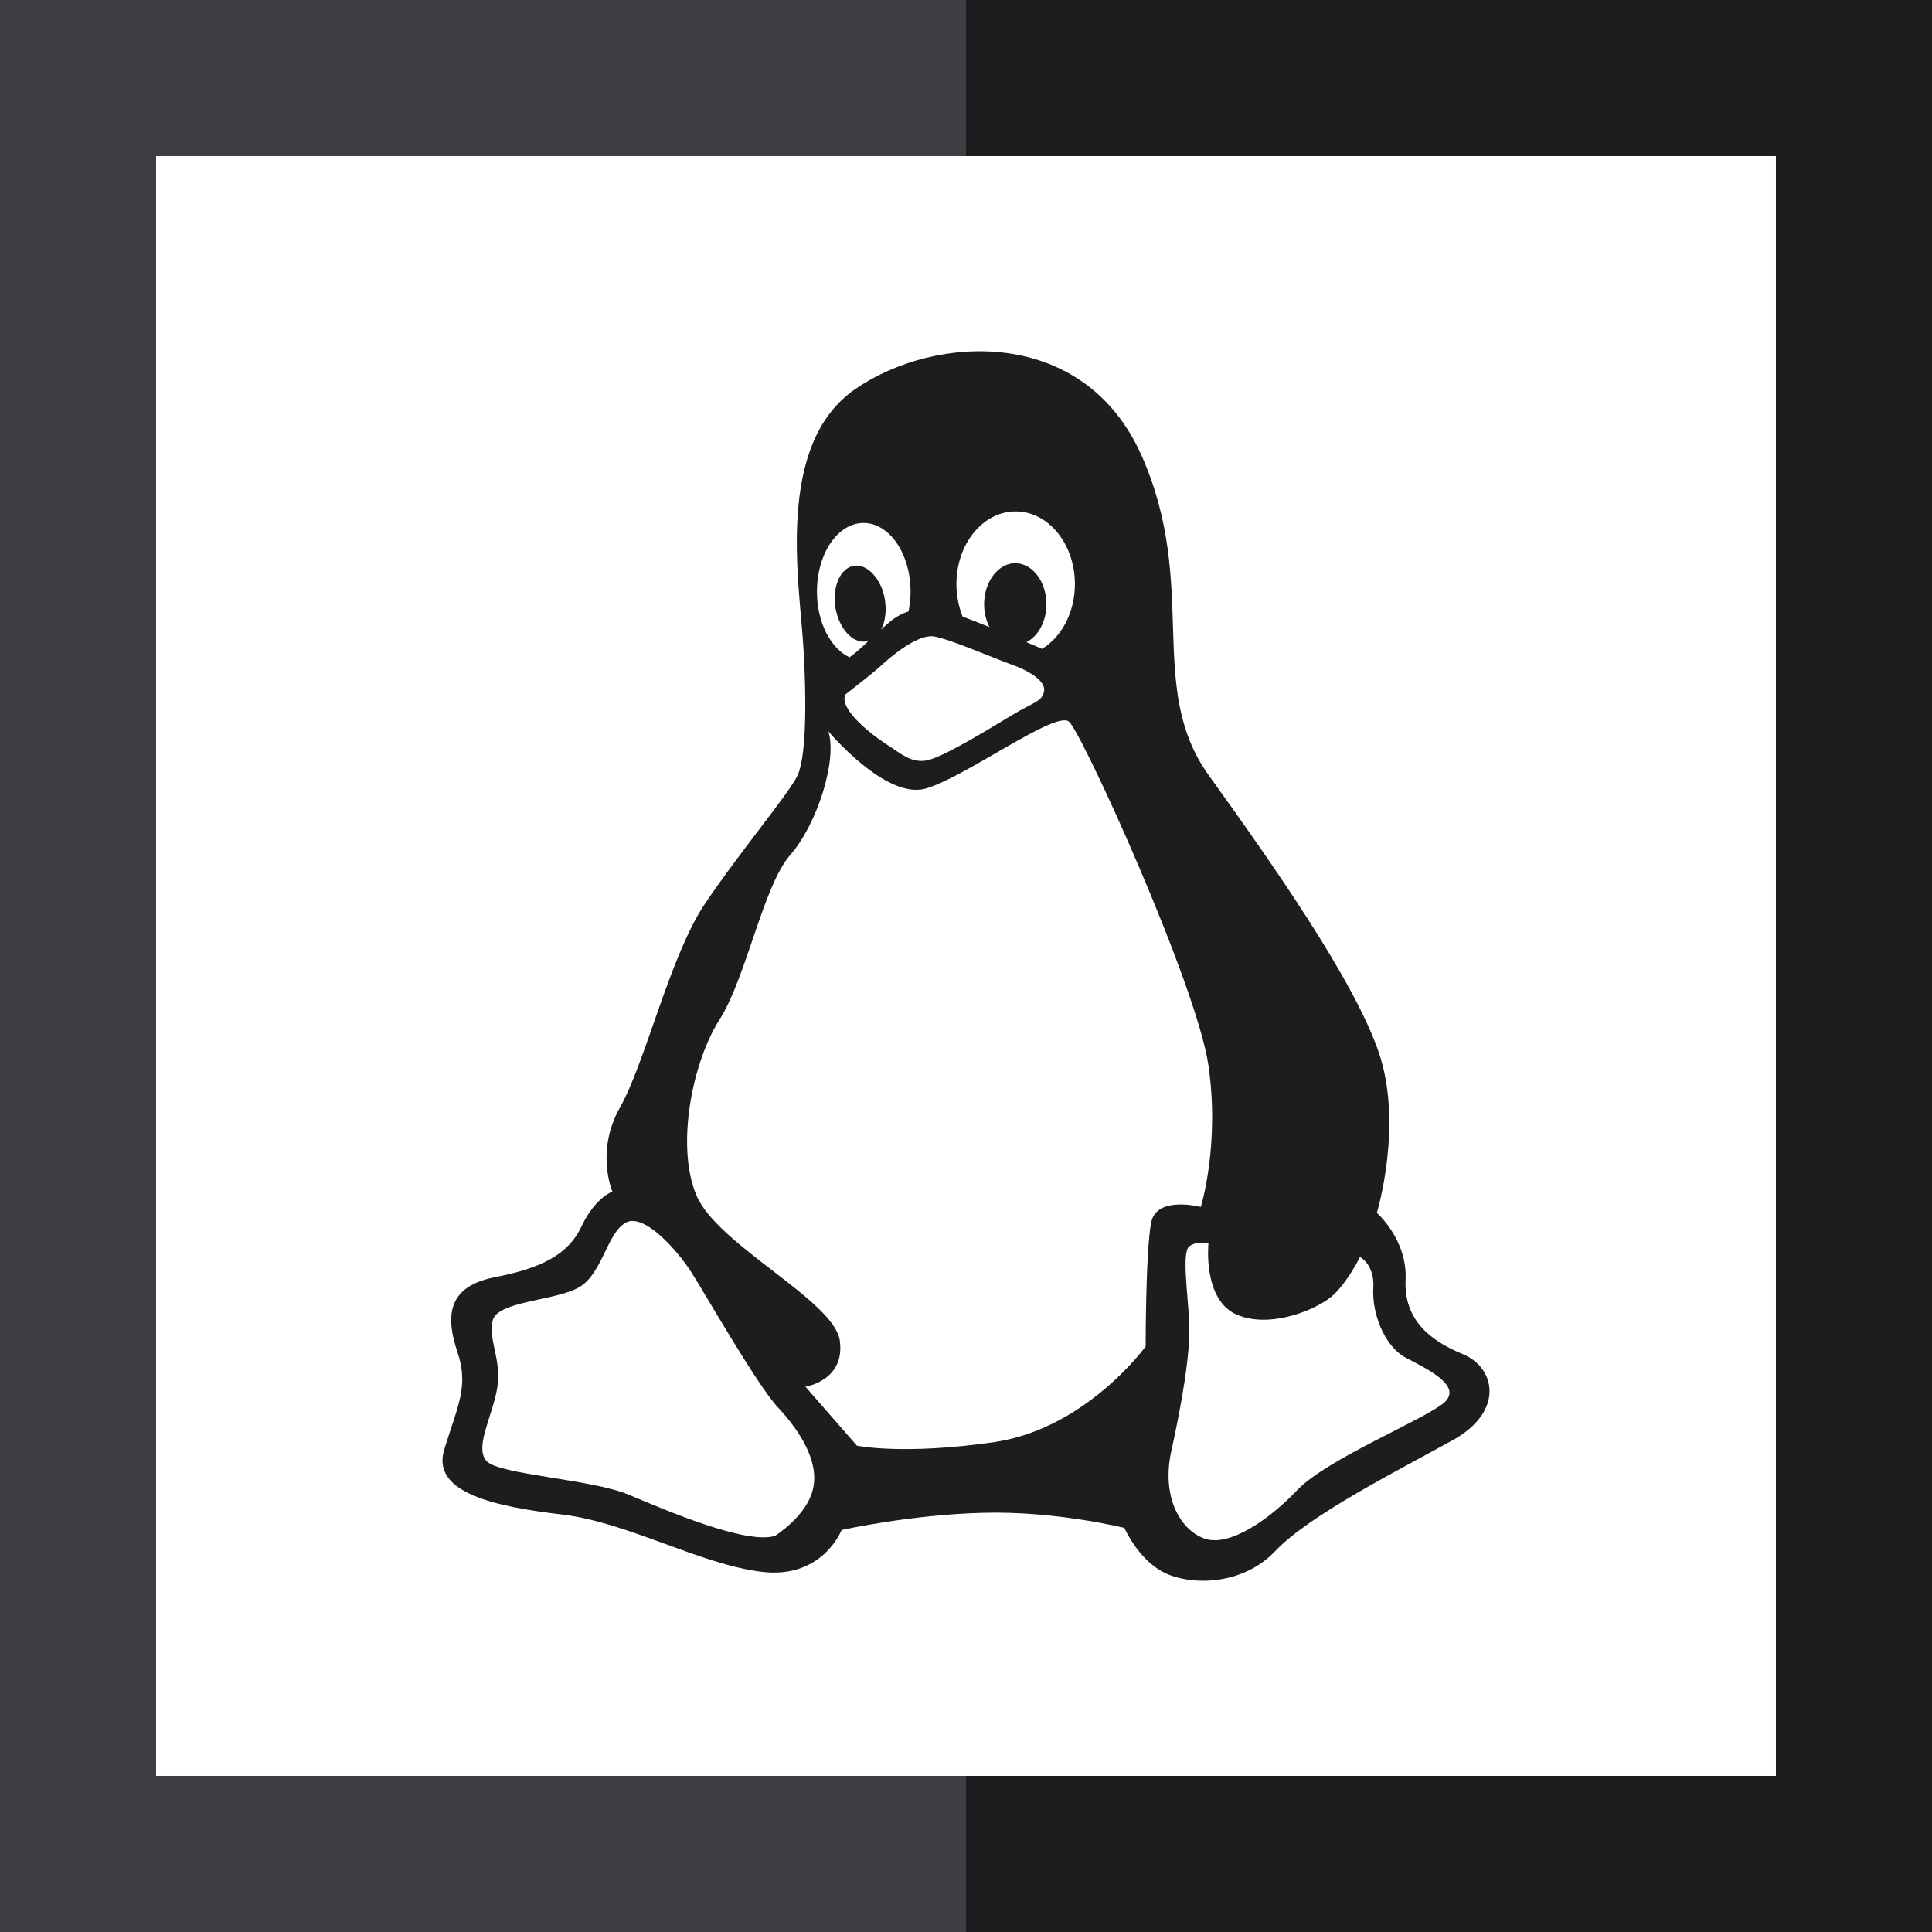
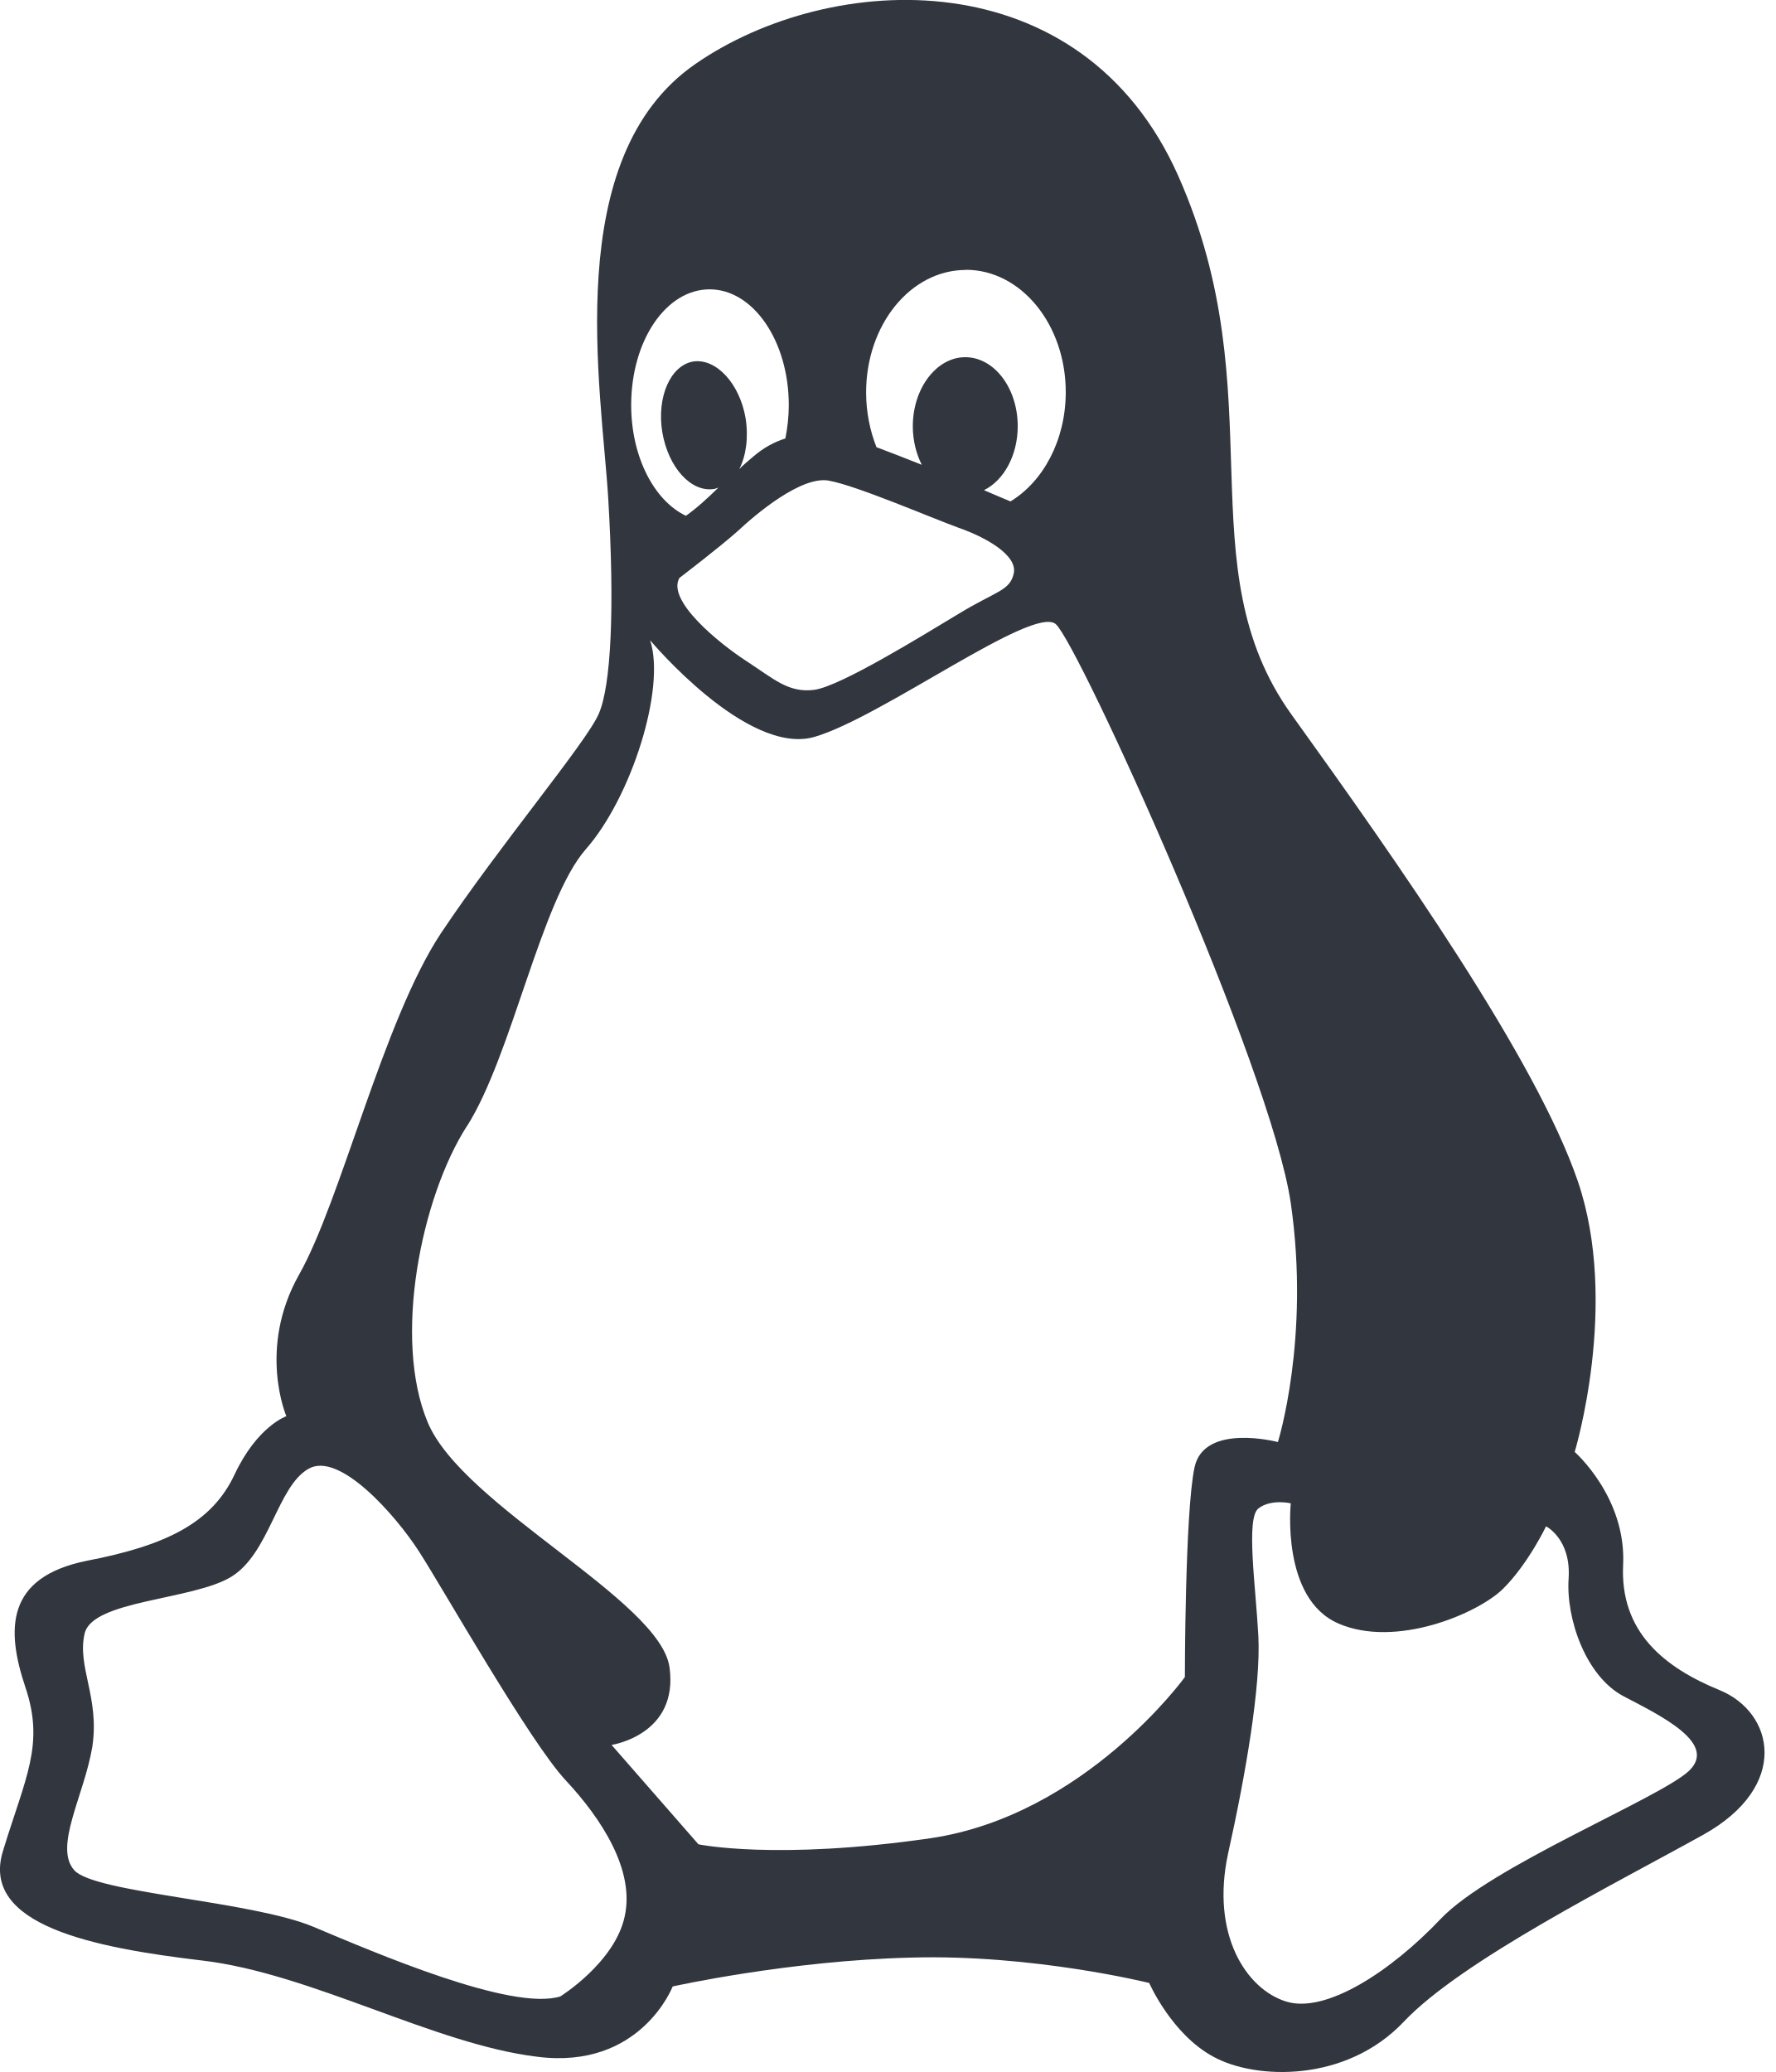
- <svg xmlns="http://www.w3.org/2000/svg" version="1.1" id="Layer_1" x="0px" y="0px" viewBox="0 0 495 495" style="enable-background:new 0 0 495 495;" xml:space="preserve">
-   <g>
-     <polygon style="fill:#1D1D1F;" points="247.5,0 247.5,40 455,40 455,455 247.5,455 247.5,495 495,495 495,0  " />
-     <polygon style="fill:#3E3D42;" points="40,455 40,40 247.5,40 247.5,0 0,0 0,495 247.5,495 247.5,455  " />
-     <path style="fill:#1D1D1F;" d="M144.157,388.053c16.613,1.984,35.279,12.746,50.9,14.646c15.705,1.983,20.565-10.695,20.565-10.695   s17.673-3.951,36.253-4.406c18.598-0.521,36.203,3.868,36.203,3.868s3.414,7.819,9.787,11.233   c6.373,3.48,20.094,3.951,28.888-5.314c8.811-9.332,32.319-21.087,45.519-28.435c13.284-7.365,10.846-18.597,2.506-22.011   c-8.34-3.413-15.167-8.794-14.646-19.119c0.454-10.24-7.365-17.067-7.365-17.067s6.844-22.532,0.471-41.197   c-6.373-18.58-27.392-48.461-43.551-70.926c-16.159-22.532-2.439-48.545-17.151-81.789c-14.714-33.294-52.867-31.326-73.432-17.135   c-20.565,14.192-14.26,49.386-13.268,66.084c0.992,16.613,0.454,28.501-1.446,32.773c-1.9,4.338-15.167,20.094-23.978,33.294   c-8.794,13.267-15.168,40.659-21.608,51.959c-6.306,11.233-1.9,21.473-1.9,21.473s-4.405,1.513-7.886,8.879   c-3.414,7.281-10.241,10.761-22.533,13.133c-12.208,2.505-12.208,10.375-9.265,19.186c2.959,8.794,0,13.721-3.414,24.954   C110.393,382.672,127.477,386.085,144.157,388.053z M316.849,336.816c8.727,3.817,21.271-1.497,25.088-5.314   c3.801-3.8,6.491-9.45,6.491-9.45s3.817,1.9,3.43,7.936c-0.404,6.121,2.623,14.848,8.34,17.875   c5.717,3.01,14.444,7.213,9.921,11.417c-4.608,4.204-30.099,14.461-37.716,22.465c-7.55,7.953-17.471,14.461-23.508,12.544   c-6.103-1.9-11.434-10.24-8.81-22.448c2.707-12.157,4.994-25.492,4.607-33.109c-0.403-7.617-1.9-17.874,0-19.388   c1.9-1.497,4.927-0.774,4.927-0.774S308.104,333.017,316.849,336.816z M260.216,131.033c8.407,0,15.184,8.34,15.184,18.597   c0,7.281-3.414,13.587-8.408,16.614c-1.261-0.521-2.573-1.11-4.019-1.716c3.027-1.496,5.128-5.313,5.128-9.719   c0-5.767-3.547-10.509-8.004-10.509c-4.338,0-7.954,4.741-7.954,10.509c0,2.103,0.522,4.204,1.379,5.852   c-2.623-1.06-4.994-1.967-6.894-2.69c-0.992-2.506-1.581-5.331-1.581-8.34C245.048,139.374,251.807,131.033,260.216,131.033z    M239.398,163.083c4.137,0.723,15.503,5.65,19.708,7.163c4.204,1.446,8.861,4.136,8.407,6.827c-0.521,2.774-2.69,2.774-8.407,6.255   c-5.65,3.414-17.992,11.031-21.944,11.552c-3.935,0.521-6.171-1.699-10.376-4.406c-4.204-2.758-12.089-9.198-10.106-12.611   c0,0,6.171-4.725,8.862-7.146C228.233,168.211,235.194,162.309,239.398,163.083z M221.271,133.993   c6.625,0,12.023,7.886,12.023,17.605c0,1.766-0.202,3.413-0.521,5.061c-1.648,0.521-3.295,1.379-4.877,2.758   c-0.773,0.656-1.497,1.244-2.152,1.9c1.042-1.967,1.446-4.792,0.975-7.752c-0.908-5.246-4.456-9.13-7.937-8.609   c-3.498,0.589-5.583,5.398-4.742,10.712c0.925,5.381,4.405,9.264,7.953,8.676c0.202-0.067,0.387-0.134,0.589-0.202   c-1.698,1.648-3.279,3.094-4.927,4.271c-4.792-2.237-8.34-8.929-8.34-16.815C209.316,141.812,214.629,133.993,221.271,133.993z    M184.362,261.216c6.827-10.761,11.232-34.286,18.059-42.105c6.895-7.802,12.208-24.432,9.787-31.78   c0,0,14.713,17.605,24.954,14.713c10.257-2.96,33.311-20.094,36.724-17.151c3.414,2.959,32.773,67.529,35.732,88.094   c2.96,20.548-1.967,36.254-1.967,36.254s-11.232-2.96-12.679,3.867c-1.446,6.894-1.446,31.865-1.446,31.865   s-15.184,21.019-38.692,24.499c-23.508,3.414-35.279,0.925-35.279,0.925l-13.2-15.117c0,0,10.258-1.513,8.811-11.821   c-1.446-10.24-31.344-24.433-36.725-37.179C173.062,293.534,177.451,271.994,184.362,261.216z M126.232,338.33   c1.177-5.044,16.411-5.044,22.263-8.592c5.852-3.548,7.028-13.738,11.754-16.428c4.657-2.758,13.267,7.029,16.815,12.543   c3.481,5.381,16.816,28.906,22.264,34.757c5.515,5.902,10.577,13.721,8.996,20.75c-1.496,7.028-9.786,12.157-9.786,12.157   c-7.415,2.287-28.098-6.642-37.497-10.577c-9.399-3.951-33.311-5.129-36.388-8.609c-3.161-3.548,1.513-11.367,2.757-18.783   C128.519,348.049,125.039,343.391,126.232,338.33z" />
-   </g>
-   <g>
- </g>
-   <g>
- </g>
-   <g>
- </g>
-   <g>
- </g>
-   <g>
- </g>
-   <g>
- </g>
-   <g>
- </g>
-   <g>
- </g>
-   <g>
- </g>
-   <g>
- </g>
-   <g>
- </g>
-   <g>
- </g>
-   <g>
- </g>
-   <g>
- </g>
-   <g>
- </g>
+ <svg xmlns="http://www.w3.org/2000/svg" width="24" height="28" viewBox="0 0 24 28">
+   <path d="M2.737 26.494c1.477.176 3.136 1.133 4.524 1.3 1.397.178 1.83-.95 1.83-.95s1.57-.35 3.222-.39c1.653-.047 3.218.343 3.218.343s.303.695.87.998c.566.31 1.786.352 2.568-.472.783-.83 2.872-1.874 4.046-2.527 1.18-.655.964-1.654.223-1.957-.742-.304-1.35-.783-1.302-1.7.04-.91-.655-1.518-.655-1.518s.608-2.002.042-3.66c-.567-1.653-2.435-4.31-3.87-6.306-1.438-2.003-.218-4.315-1.526-7.27C14.618-.574 11.226-.4 9.4.863c-1.83 1.26-1.27 4.39-1.18 5.874.088 1.477.04 2.533-.13 2.913-.168.386-1.347 1.786-2.13 2.96-.782 1.18-1.35 3.614-1.92 4.618-.562 1-.17 1.91-.17 1.91s-.392.133-.7.788c-.304.647-.91.957-2.004 1.167C.08 21.316.08 22.016.343 22.8c.263.78 0 1.218-.304 2.217-.304.998 1.214 1.302 2.697 1.477zm15.35-4.555c.776.338 1.89-.134 2.23-.473.338-.338.577-.84.577-.84s.34.17.305.705c-.037.544.232 1.32.74 1.59.51.267 1.284.64.882 1.014-.41.374-2.675 1.285-3.352 1.997-.67.707-1.553 1.285-2.09 1.115-.542-.17-1.016-.91-.783-1.995.24-1.08.444-2.266.41-2.943-.036-.678-.17-1.59 0-1.724.17-.133.438-.07.438-.07s-.135 1.286.642 1.623zM13.053 3.646c.748 0 1.35.742 1.35 1.653 0 .648-.304 1.208-.747 1.477-.113-.046-.23-.098-.358-.152.27-.133.456-.473.456-.864 0-.512-.315-.933-.71-.933-.387 0-.708.42-.708.934 0 .188.046.374.122.52-.233-.093-.444-.174-.613-.238-.088-.223-.14-.474-.14-.74 0-.913.6-1.655 1.348-1.655zm-1.85 2.85c.367.064 1.378.5 1.752.636.373.13.787.368.747.607-.046.246-.24.246-.747.556-.503.303-1.6.98-1.95 1.027-.35.046-.55-.15-.923-.392-.374-.244-1.075-.817-.9-1.12 0 0 .55-.42.79-.635.238-.223.857-.748 1.23-.68zM9.59 3.91c.59 0 1.07.7 1.07 1.565 0 .157-.018.304-.046.45-.147.047-.293.123-.434.245-.068.06-.133.11-.19.17.092-.176.128-.427.086-.69-.08-.466-.396-.81-.706-.765-.31.052-.496.48-.42.952.08.478.39.824.706.77.018-.005.034-.01.052-.017-.15.147-.29.275-.438.38-.426-.2-.74-.794-.74-1.495 0-.87.47-1.565 1.06-1.565zM6.31 15.22c.608-.957 1-3.048 1.606-3.743.613-.694 1.085-2.172.87-2.825 0 0 1.308 1.565 2.218 1.307.912-.264 2.96-1.787 3.264-1.525.304.263 2.914 6.003 3.177 7.83.263 1.827-.175 3.223-.175 3.223s-1-.263-1.127.344c-.13.613-.13 2.832-.13 2.832s-1.35 1.87-3.438 2.178c-2.09.303-3.136.082-3.136.082L8.265 23.58s.91-.134.783-1.05c-.13-.91-2.787-2.172-3.266-3.305-.478-1.133-.088-3.048.527-4.006zm-5.166 6.854c.104-.45 1.458-.45 1.978-.764.52-.315.625-1.22 1.045-1.46.414-.245 1.18.625 1.495 1.115.31.478 1.495 2.57 1.98 3.09.49.524.94 1.22.8 1.844-.134.623-.87 1.08-.87 1.08-.66.203-2.5-.59-3.334-.94-.836-.352-2.96-.457-3.235-.766-.28-.316.135-1.01.245-1.67.1-.666-.21-1.08-.104-1.53z" fill="#32363F" fill-rule="evenodd" />
</svg>
